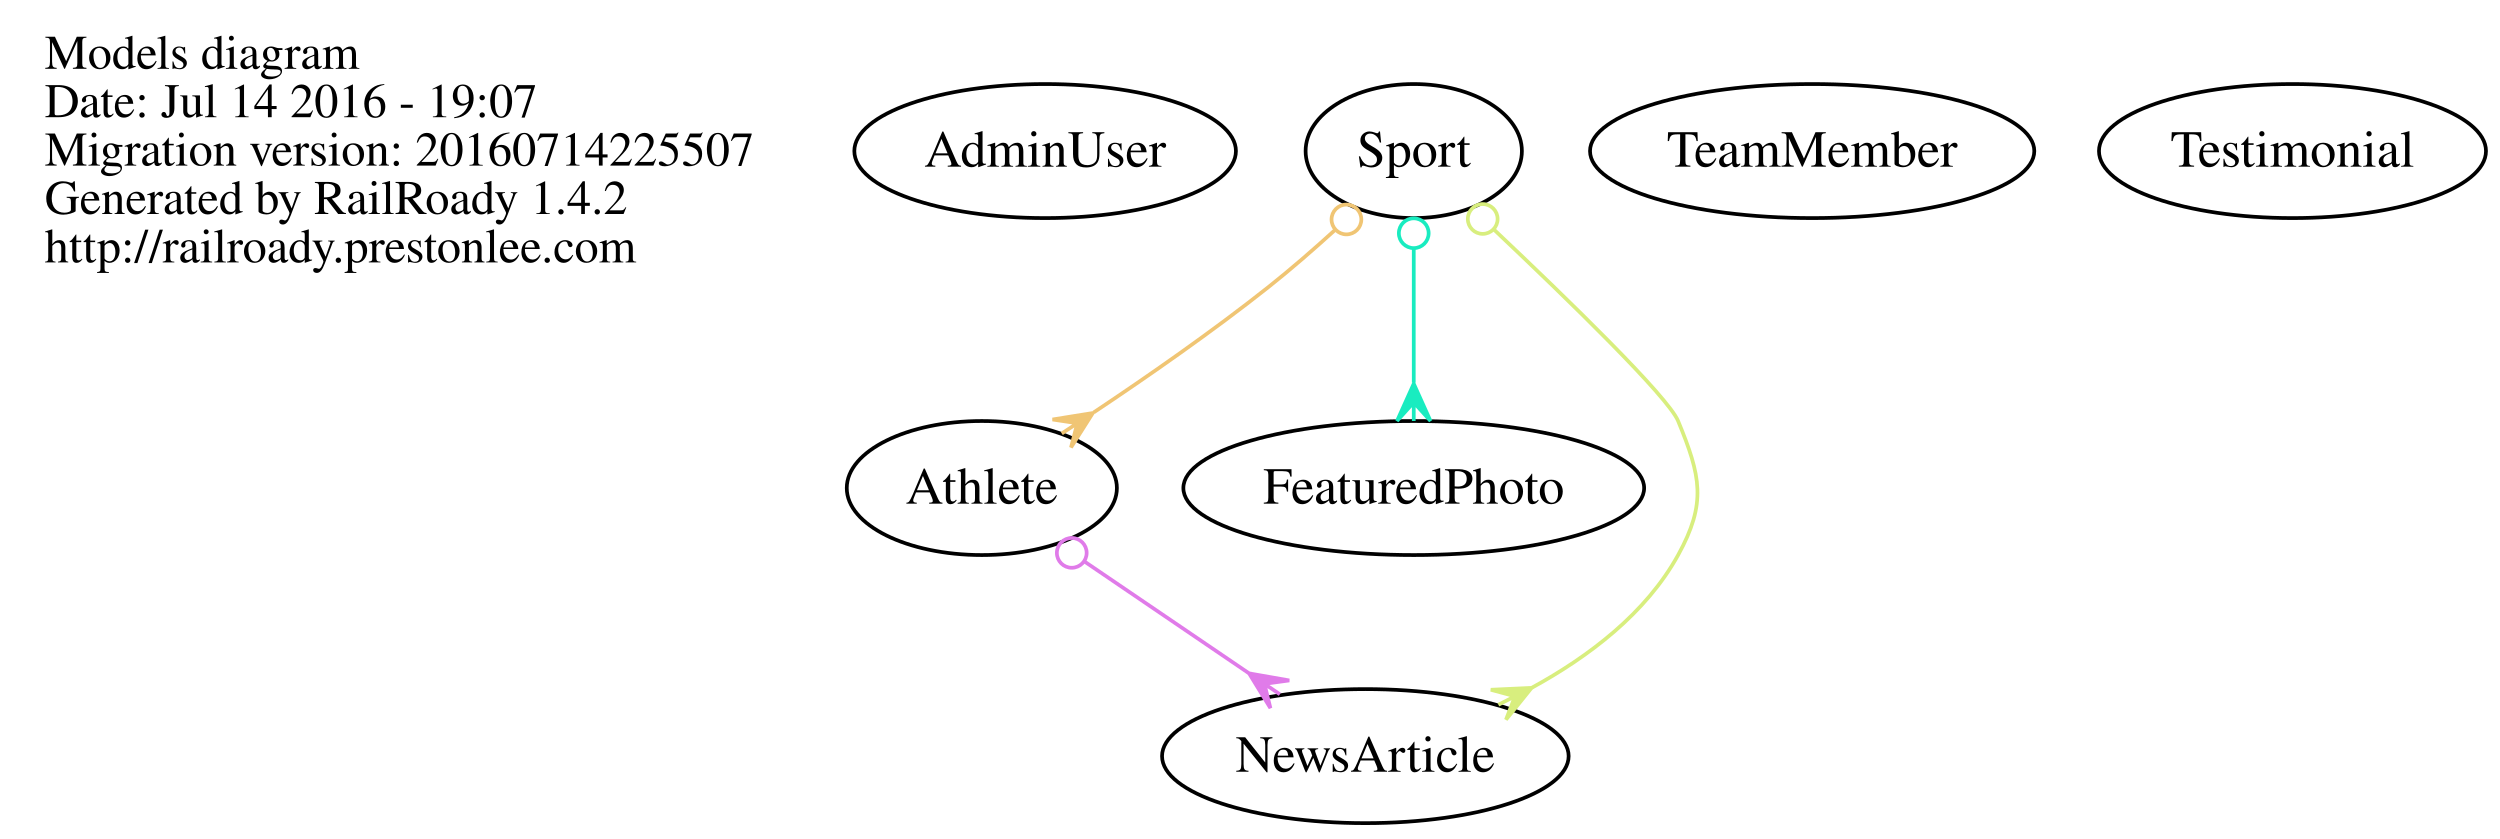
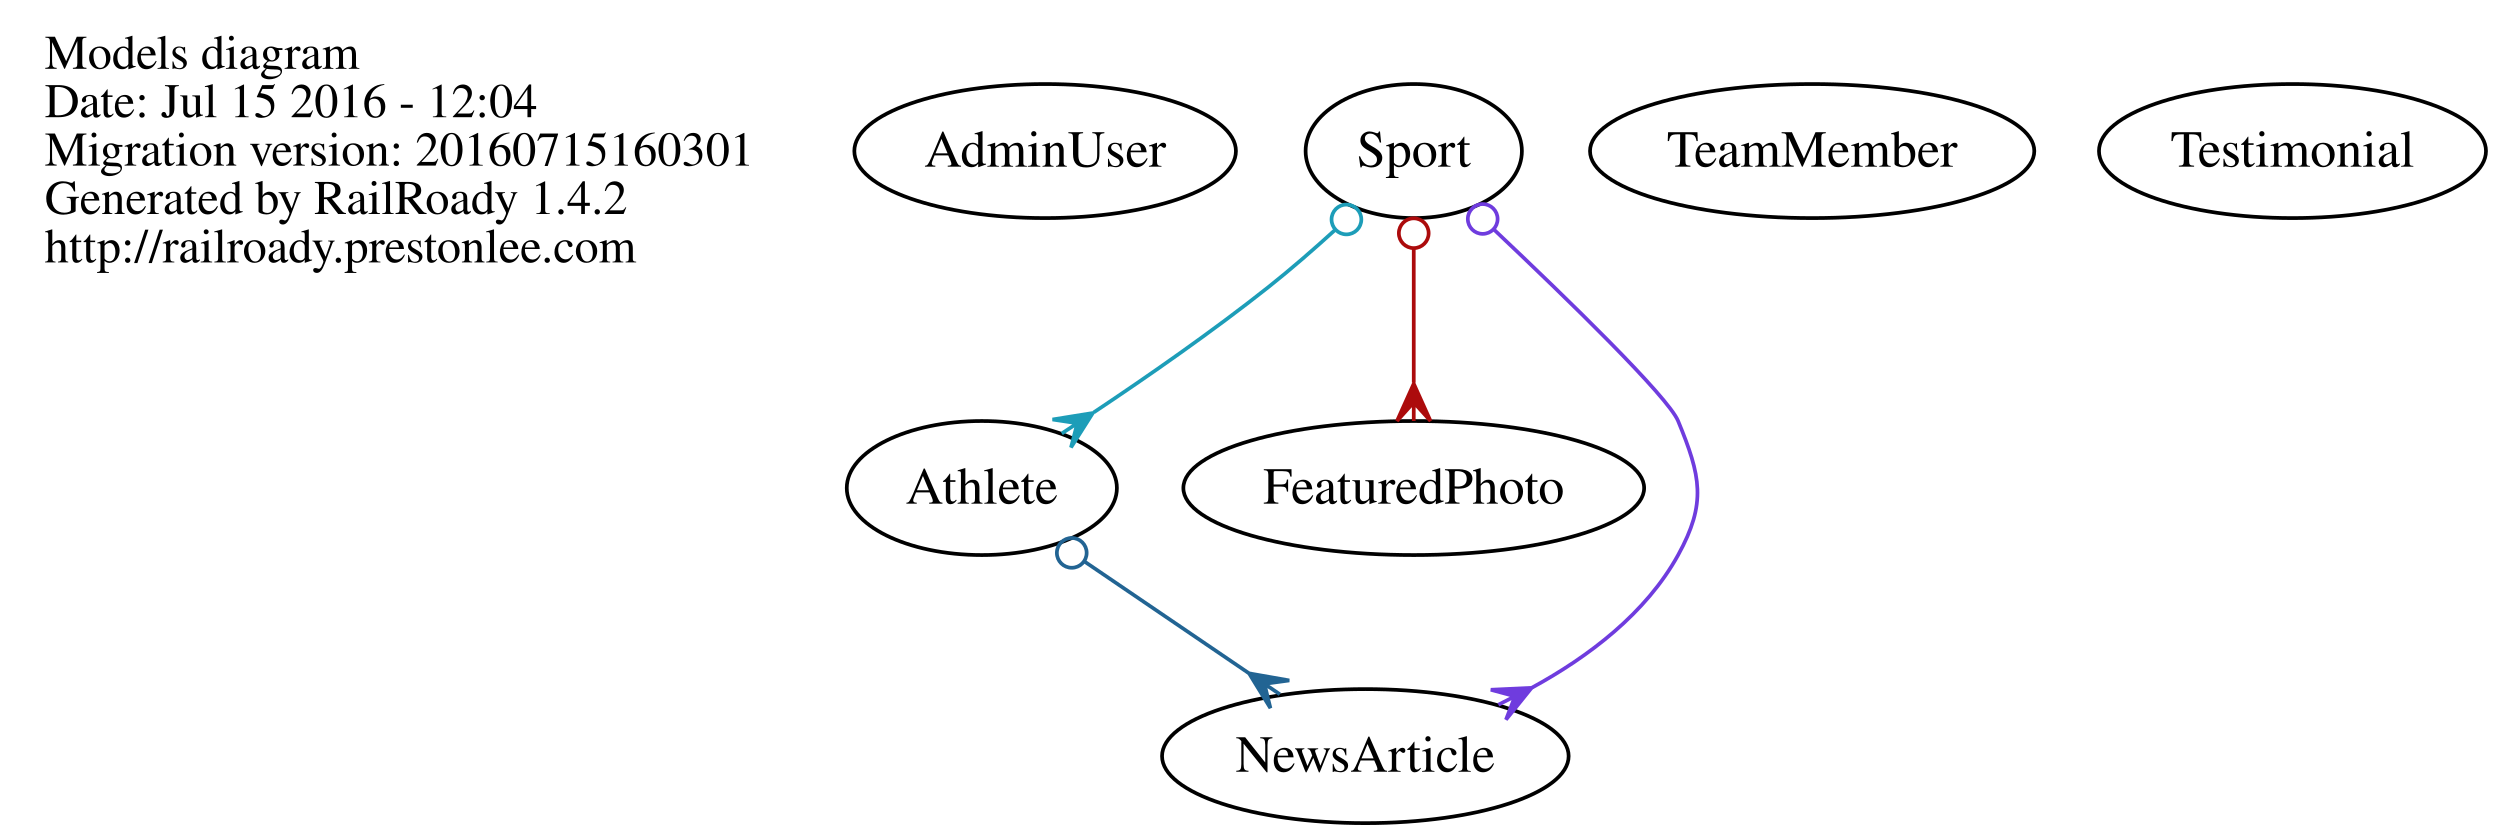
<svg xmlns="http://www.w3.org/2000/svg" width="671pt" height="225pt" viewBox="0.00 0.00 671.42 225.00">
  <g id="graph0" class="graph" transform="scale(1 1) rotate(0) translate(4 221)">
    <polygon fill="none" stroke="none" points="-4,4 -4,-221 667.421,-221 667.421,4 -4,4" />
    <g id="node1" class="node">
      <text text-anchor="start" x="8" y="-202.6" font-family="Times,serif" font-size="13.00">Models diagram</text>
-       <text text-anchor="start" x="8" y="-189.6" font-family="Times,serif" font-size="13.00">Date: Jul 14 2016 - 19:07</text>
-       <text text-anchor="start" x="8" y="-176.6" font-family="Times,serif" font-size="13.00">Migration version: 20160714225507</text>
+       <text text-anchor="start" x="8" y="-189.6" font-family="Times,serif" font-size="13.00">Date: Jul 15 2016 - 12:04</text>
+       <text text-anchor="start" x="8" y="-176.6" font-family="Times,serif" font-size="13.00">Migration version: 20160715160301</text>
      <text text-anchor="start" x="8" y="-163.6" font-family="Times,serif" font-size="13.00">Generated by RailRoady 1.4.2</text>
      <text text-anchor="start" x="8" y="-150.6" font-family="Times,serif" font-size="13.00">http://railroady.prestonlee.com</text>
    </g>
    <g id="node2" class="node">
      <ellipse fill="none" stroke="black" cx="276.688" cy="-180.5" rx="51.242" ry="18" />
      <text text-anchor="middle" x="276.688" y="-176.3" font-family="Times,serif" font-size="14.00">AdminUser</text>
    </g>
    <g id="node3" class="node">
      <ellipse fill="none" stroke="black" cx="259.688" cy="-90" rx="36.273" ry="18" />
      <text text-anchor="middle" x="259.688" y="-85.8" font-family="Times,serif" font-size="14.00">Athlete</text>
    </g>
    <g id="node5" class="node">
      <ellipse fill="none" stroke="black" cx="362.688" cy="-18" rx="54.599" ry="18" />
      <text text-anchor="middle" x="362.688" y="-13.8" font-family="Times,serif" font-size="14.00">NewsArticle</text>
    </g>
    <g id="edge1" class="edge">
-       <path fill="none" stroke="#e07be9" d="M287.276,-70.251C300.852,-61.024 317.278,-49.861 331.329,-40.312" />
-       <ellipse fill="none" stroke="#e07be9" cx="283.84" cy="-72.586" rx="4" ry="4" />
-       <polygon fill="#e07be9" stroke="#e07be9" points="331.454,-40.227 342.254,-38.328 335.589,-37.416 339.725,-34.606 339.725,-34.606 339.725,-34.606 335.589,-37.416 337.195,-30.884 331.454,-40.227 331.454,-40.227" />
+       <path fill="none" stroke="#226493" d="M287.276,-70.251C300.852,-61.024 317.278,-49.861 331.329,-40.312" />
+       <ellipse fill="none" stroke="#226493" cx="283.84" cy="-72.586" rx="4" ry="4" />
+       <polygon fill="#226493" stroke="#226493" points="331.454,-40.227 342.254,-38.328 335.589,-37.416 339.725,-34.606 339.725,-34.606 339.725,-34.606 335.589,-37.416 337.195,-30.884 331.454,-40.227 331.454,-40.227" />
    </g>
    <g id="node4" class="node">
      <ellipse fill="none" stroke="black" cx="375.688" cy="-90" rx="61.874" ry="18" />
      <text text-anchor="middle" x="375.688" y="-85.8" font-family="Times,serif" font-size="14.00">FeaturedPhoto</text>
    </g>
    <g id="node6" class="node">
      <ellipse fill="none" stroke="black" cx="375.688" cy="-180.5" rx="29.043" ry="18" />
      <text text-anchor="middle" x="375.688" y="-176.3" font-family="Times,serif" font-size="14.00">Sport</text>
    </g>
    <g id="edge2" class="edge">
-       <path fill="none" stroke="#f0c574" d="M354.631,-159.379C348.941,-154.208 342.693,-148.764 336.688,-144 321.737,-132.139 304.274,-119.992 289.762,-110.324" />
-       <ellipse fill="none" stroke="#f0c574" cx="357.609" cy="-162.125" rx="4" ry="4" />
-       <polygon fill="#f0c574" stroke="#f0c574" points="289.505,-110.154 283.633,-100.893 285.33,-107.402 281.156,-104.649 281.156,-104.649 281.156,-104.649 285.33,-107.402 278.679,-108.406 289.505,-110.154 289.505,-110.154" />
+       <path fill="none" stroke="#1d9db8" d="M354.631,-159.379C348.941,-154.208 342.693,-148.764 336.688,-144 321.737,-132.139 304.274,-119.992 289.762,-110.324" />
+       <ellipse fill="none" stroke="#1d9db8" cx="357.609" cy="-162.125" rx="4" ry="4" />
+       <polygon fill="#1d9db8" stroke="#1d9db8" points="289.505,-110.154 283.633,-100.893 285.33,-107.402 281.156,-104.649 281.156,-104.649 281.156,-104.649 285.33,-107.402 278.679,-108.406 289.505,-110.154 289.505,-110.154" />
    </g>
    <g id="edge3" class="edge">
-       <path fill="none" stroke="#19ecc0" d="M375.688,-154.189C375.688,-142.971 375.688,-129.752 375.688,-118.311" />
-       <ellipse fill="none" stroke="#19ecc0" cx="375.688" cy="-158.436" rx="4" ry="4" />
-       <polygon fill="#19ecc0" stroke="#19ecc0" points="375.688,-118.011 380.188,-108.011 375.688,-113.011 375.688,-108.011 375.688,-108.011 375.688,-108.011 375.688,-113.011 371.188,-108.011 375.688,-118.011 375.688,-118.011" />
+       <path fill="none" stroke="#ac0b0c" d="M375.688,-154.189C375.688,-142.971 375.688,-129.752 375.688,-118.311" />
+       <ellipse fill="none" stroke="#ac0b0c" cx="375.688" cy="-158.436" rx="4" ry="4" />
+       <polygon fill="#ac0b0c" stroke="#ac0b0c" points="375.688,-118.011 380.188,-108.011 375.688,-113.011 375.688,-108.011 375.688,-108.011 375.688,-108.011 375.688,-113.011 371.188,-108.011 375.688,-118.011 375.688,-118.011" />
    </g>
    <g id="edge4" class="edge">
-       <path fill="none" stroke="#d8ee7e" d="M397.215,-159.43C417.122,-140.618 444.03,-114.449 446.688,-108 452.785,-93.207 454.414,-86.011 446.688,-72 438.056,-56.348 422.643,-44.682 407.355,-36.34" />
-       <ellipse fill="none" stroke="#d8ee7e" cx="394.208" cy="-162.26" rx="4" ry="4" />
-       <polygon fill="#d8ee7e" stroke="#d8ee7e" points="407.338,-36.332 400.456,-27.794 402.879,-34.07 398.42,-31.808 398.42,-31.808 398.42,-31.808 402.879,-34.07 396.384,-35.821 407.338,-36.332 407.338,-36.332" />
+       <path fill="none" stroke="#6f3cde" d="M397.215,-159.43C417.122,-140.618 444.03,-114.449 446.688,-108 452.785,-93.207 454.414,-86.011 446.688,-72 438.056,-56.348 422.643,-44.682 407.355,-36.34" />
+       <ellipse fill="none" stroke="#6f3cde" cx="394.208" cy="-162.26" rx="4" ry="4" />
+       <polygon fill="#6f3cde" stroke="#6f3cde" points="407.338,-36.332 400.456,-27.794 402.879,-34.07 398.42,-31.808 398.42,-31.808 398.42,-31.808 402.879,-34.07 396.384,-35.821 407.338,-36.332 407.338,-36.332" />
    </g>
    <g id="node7" class="node">
      <ellipse fill="none" stroke="black" cx="482.688" cy="-180.5" rx="59.659" ry="18" />
      <text text-anchor="middle" x="482.688" y="-176.3" font-family="Times,serif" font-size="14.00">TeamMember</text>
    </g>
    <g id="node8" class="node">
      <ellipse fill="none" stroke="black" cx="611.688" cy="-180.5" rx="51.968" ry="18" />
      <text text-anchor="middle" x="611.688" y="-176.3" font-family="Times,serif" font-size="14.00">Testimonial</text>
    </g>
  </g>
</svg>
